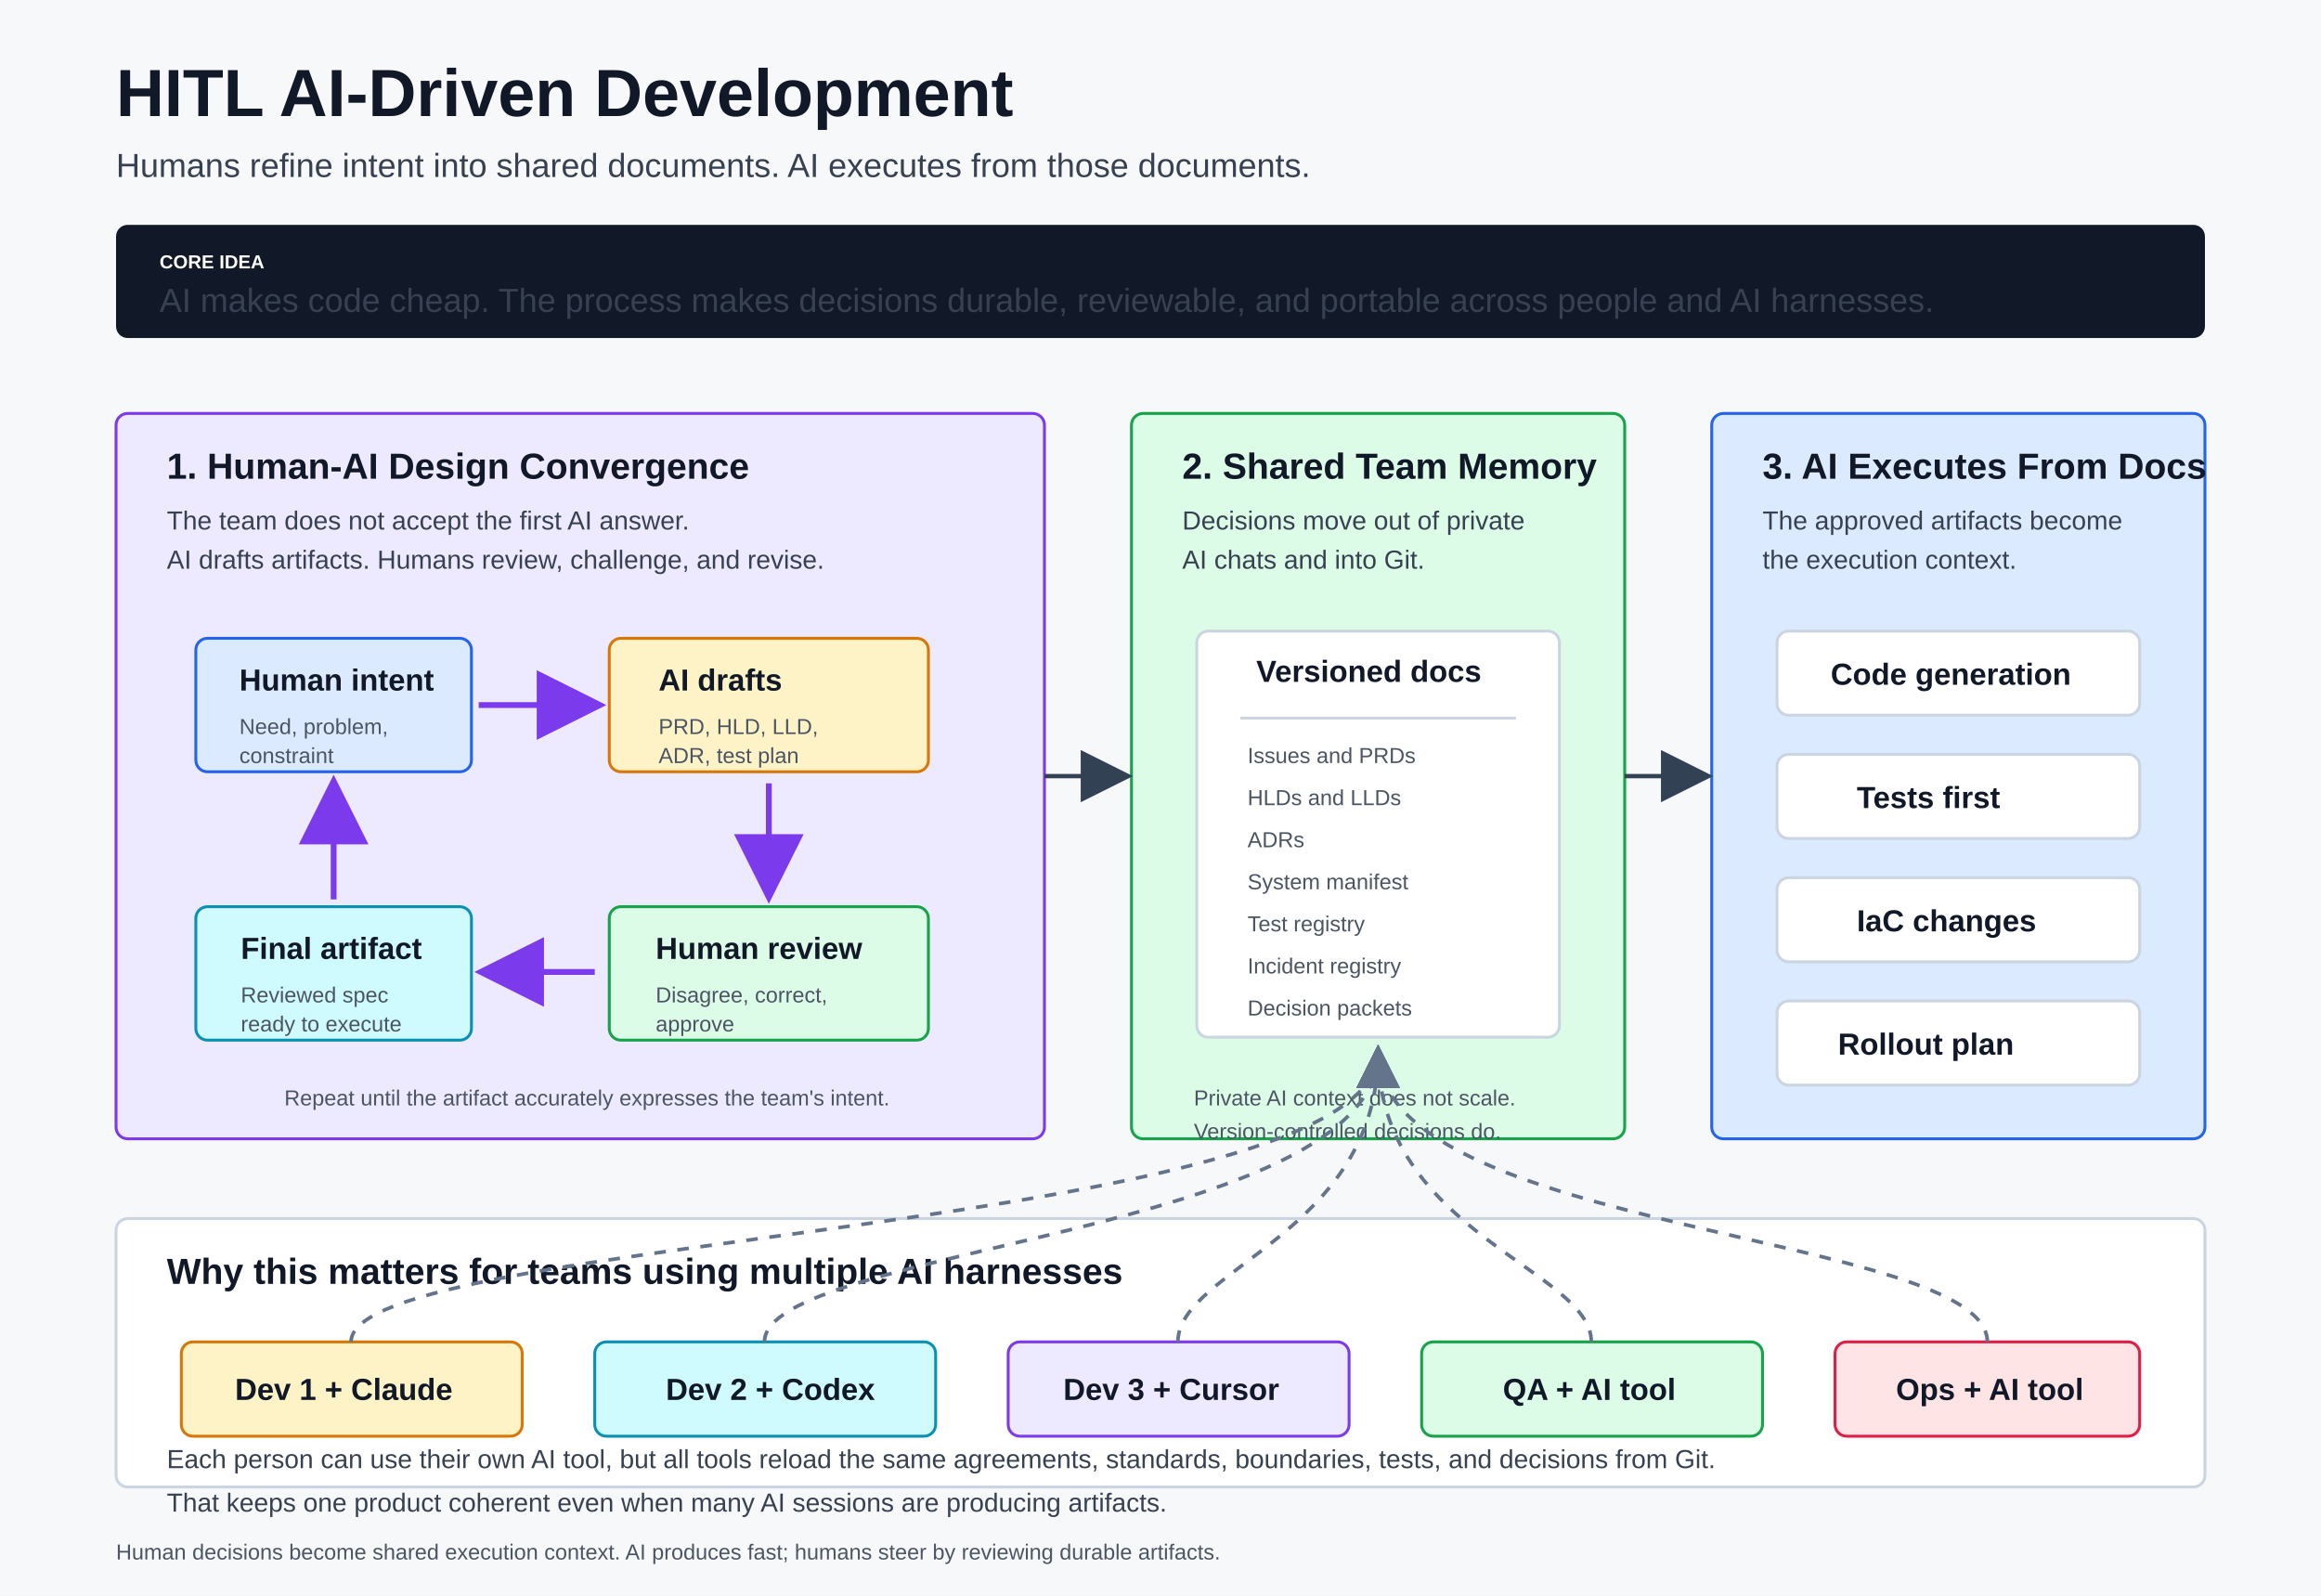
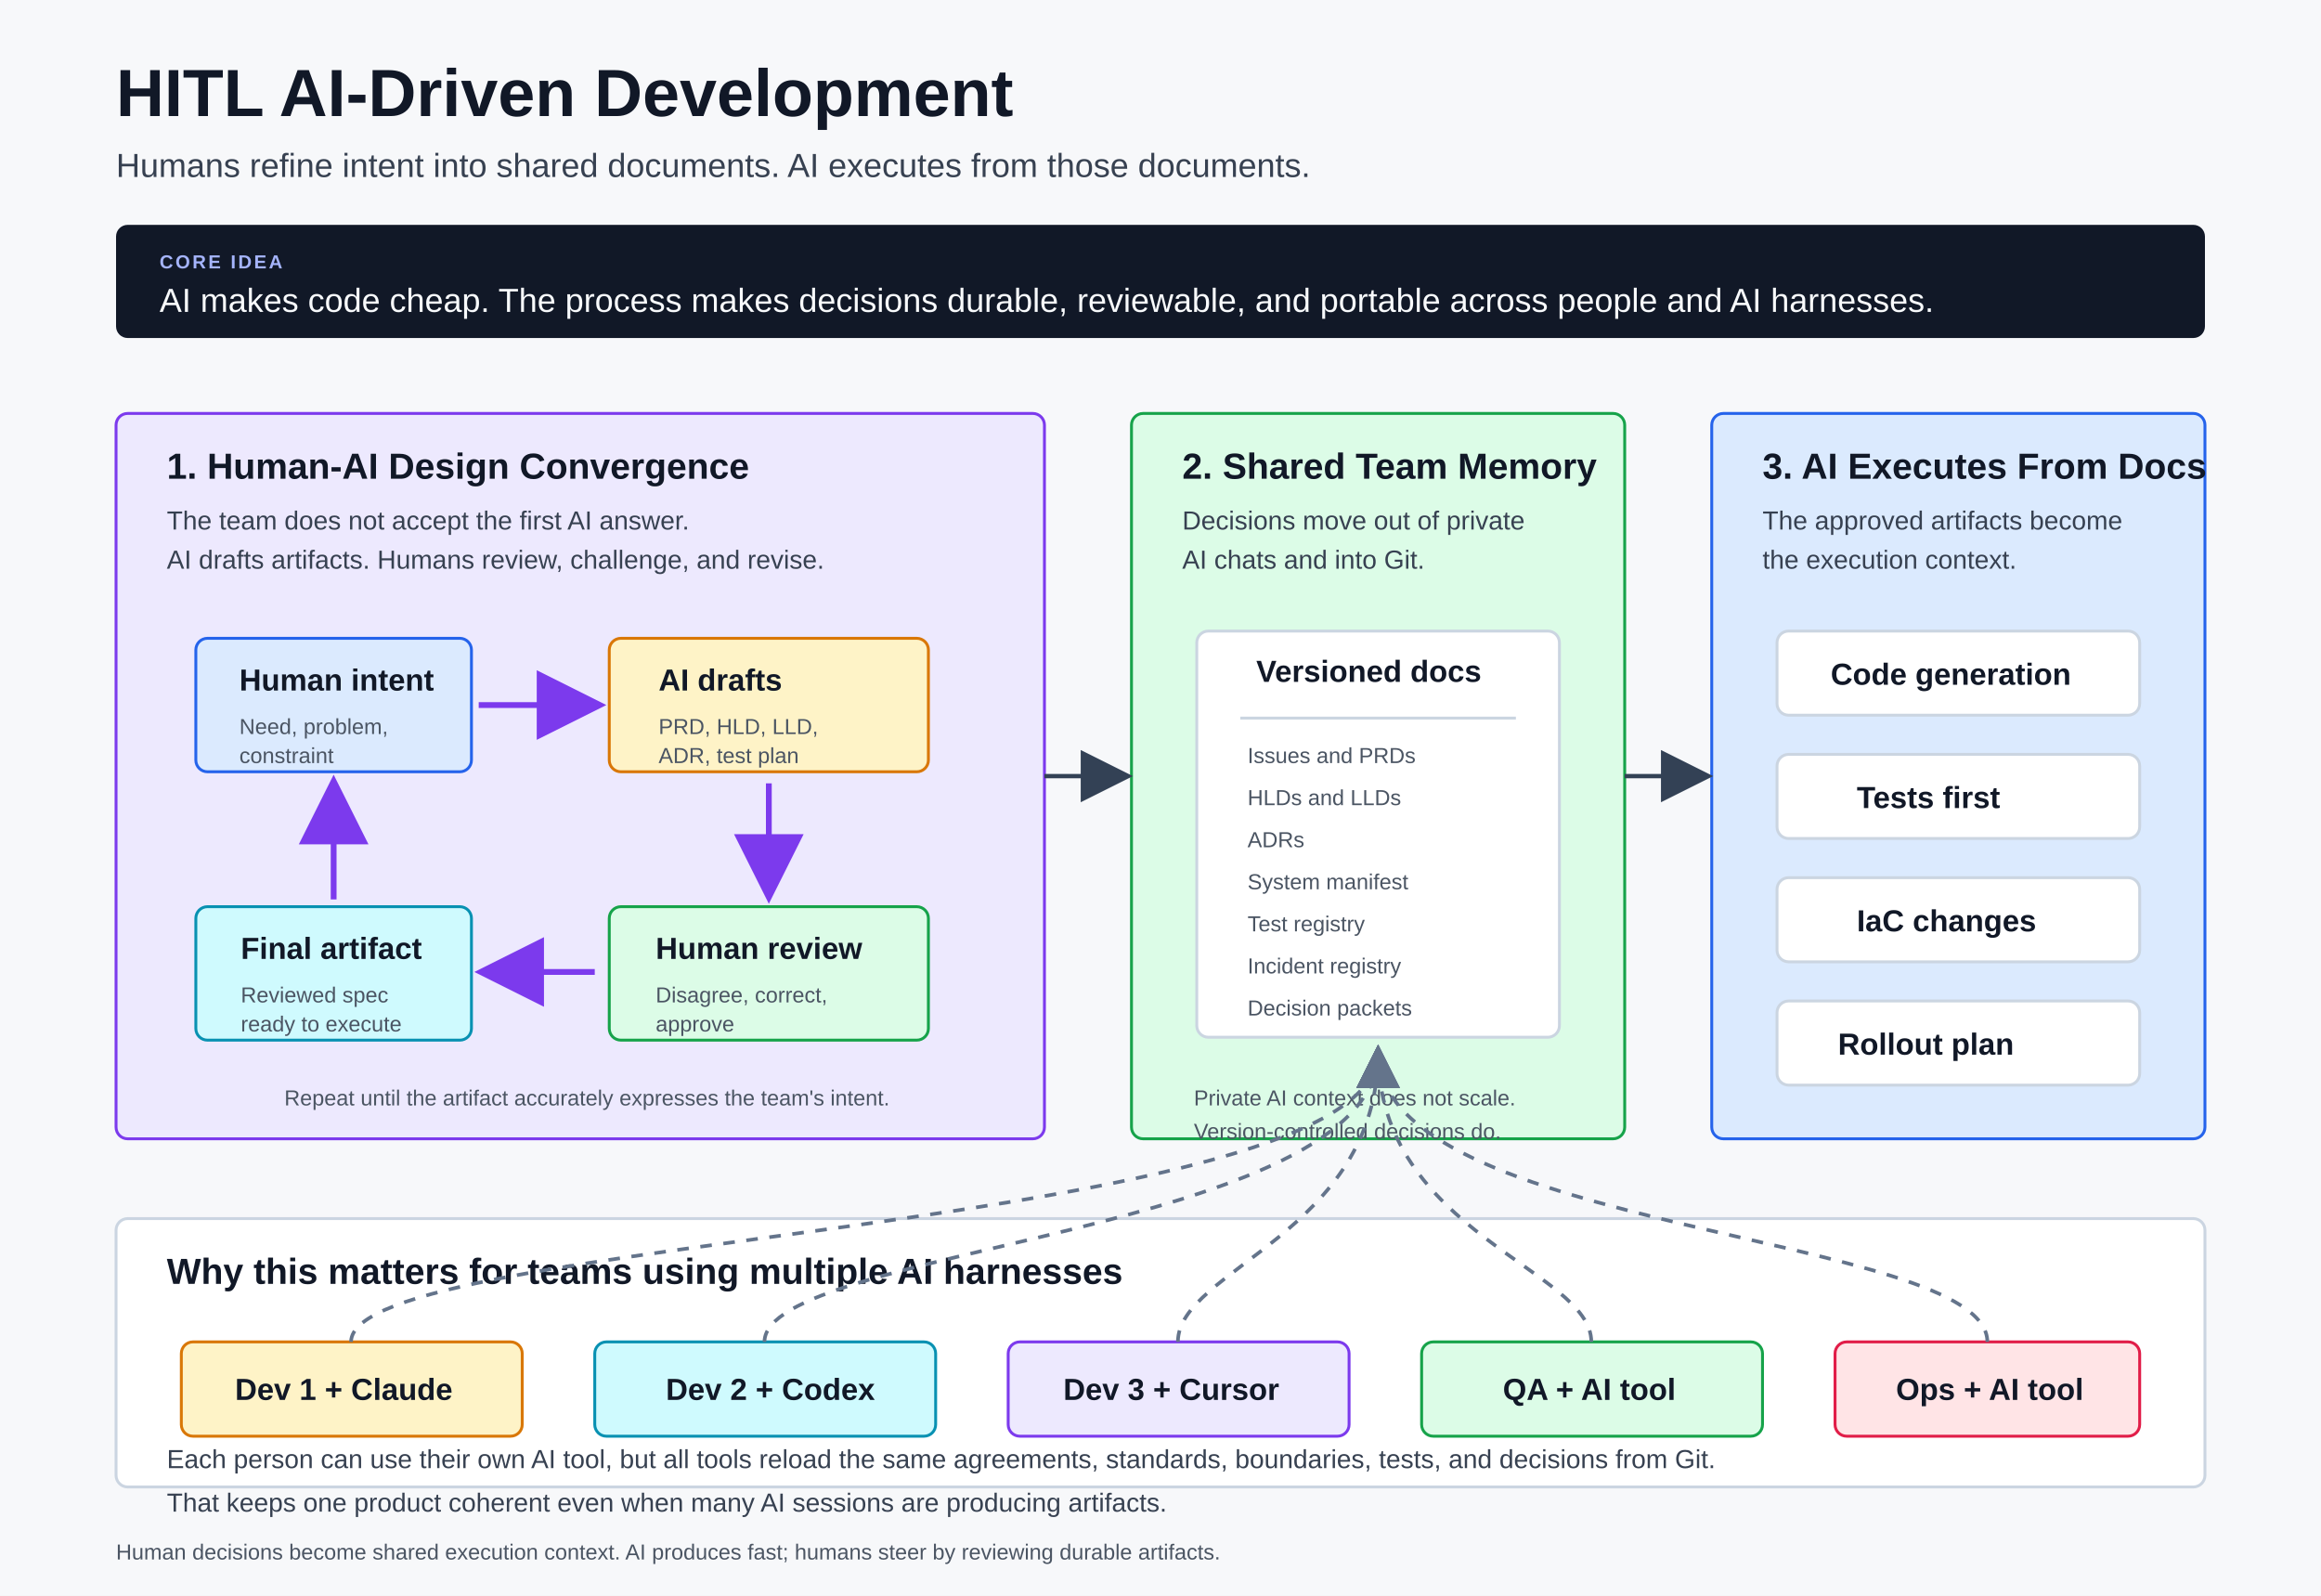
<svg xmlns="http://www.w3.org/2000/svg" width="1600" height="1100" viewBox="0 0 1600 1100" role="img" aria-labelledby="title desc">
  <defs>
    <style>
      .bg { fill: #f7f8fa; }
      .title { font: 700 46px Arial, Helvetica, sans-serif; fill: #111827; }
      .subtitle { font: 400 23px Arial, Helvetica, sans-serif; fill: #374151; }
      .section-title { font: 700 25px Arial, Helvetica, sans-serif; fill: #111827; }
      .label { font: 700 21px Arial, Helvetica, sans-serif; fill: #111827; }
      .body { font: 400 18px Arial, Helvetica, sans-serif; fill: #374151; }
      .small { font: 400 15px Arial, Helvetica, sans-serif; fill: #4b5563; }
-       .micro { font: 700 13px Arial, Helvetica, sans-serif; fill: #ffffff; }
+       .micro { font: 700 13px Arial, Helvetica, sans-serif; fill: #a5b4fc; letter-spacing: 0.12em; }
      .card { fill: #ffffff; stroke: #cbd5e1; stroke-width: 2; rx: 8; }
      .blue { fill: #dbeafe; stroke: #2563eb; }
      .green { fill: #dcfce7; stroke: #16a34a; }
      .amber { fill: #fef3c7; stroke: #d97706; }
      .rose { fill: #ffe4e6; stroke: #e11d48; }
      .violet { fill: #ede9fe; stroke: #7c3aed; }
      .cyan { fill: #cffafe; stroke: #0891b2; }
      .dark { fill: #111827; }
      .arrow { stroke: #334155; stroke-width: 3; fill: none; marker-end: url(#arrowhead); }
      .arrow-soft { stroke: #64748b; stroke-width: 2.5; fill: none; marker-end: url(#arrowhead-soft); }
      .loop { stroke: #7c3aed; stroke-width: 4; fill: none; marker-end: url(#arrowhead-purple); }
      .dash { stroke-dasharray: 8 8; }
    </style>
    <marker id="arrowhead" markerWidth="12" markerHeight="12" refX="10" refY="6" orient="auto">
      <path d="M 0 0 L 12 6 L 0 12 z" fill="#334155" />
    </marker>
    <marker id="arrowhead-soft" markerWidth="12" markerHeight="12" refX="10" refY="6" orient="auto">
      <path d="M 0 0 L 12 6 L 0 12 z" fill="#64748b" />
    </marker>
    <marker id="arrowhead-purple" markerWidth="12" markerHeight="12" refX="10" refY="6" orient="auto">
      <path d="M 0 0 L 12 6 L 0 12 z" fill="#7c3aed" />
    </marker>
  </defs>
  <rect class="bg" x="0" y="0" width="1600" height="1100" />
  <text class="title" x="80" y="80">HITL AI-Driven Development</text>
  <text class="subtitle" x="80" y="122">Humans refine intent into shared documents. AI executes from those documents.</text>
  <rect class="dark" x="80" y="155" width="1440" height="78" rx="8" />
  <text class="micro" x="110" y="185">CORE IDEA</text>
-   <text class="subtitle" x="110" y="215" fill="#ffffff">AI makes code cheap. The process makes decisions durable, reviewable, and portable across people and AI harnesses.</text>
+   <text class="subtitle" x="110" y="215" style="fill:#f8fafc">AI makes code cheap. The process makes decisions durable, reviewable, and portable across people and AI harnesses.</text>
  <rect class="card violet" x="80" y="285" width="640" height="500" />
  <text class="section-title" x="115" y="330">1. Human-AI Design Convergence</text>
  <text class="body" x="115" y="365">The team does not accept the first AI answer.</text>
  <text class="body" x="115" y="392">AI drafts artifacts. Humans review, challenge, and revise.</text>
  <rect class="card blue" x="135" y="440" width="190" height="92" />
  <text class="label" x="165" y="476">Human intent</text>
  <text class="small" x="165" y="506">Need, problem,</text>
  <text class="small" x="165" y="526">constraint</text>
  <rect class="card amber" x="420" y="440" width="220" height="92" />
  <text class="label" x="454" y="476">AI drafts</text>
  <text class="small" x="454" y="506">PRD, HLD, LLD,</text>
  <text class="small" x="454" y="526">ADR, test plan</text>
  <rect class="card green" x="420" y="625" width="220" height="92" />
  <text class="label" x="452" y="661">Human review</text>
  <text class="small" x="452" y="691">Disagree, correct,</text>
  <text class="small" x="452" y="711">approve</text>
  <rect class="card cyan" x="135" y="625" width="190" height="92" />
  <text class="label" x="166" y="661">Final artifact</text>
  <text class="small" x="166" y="691">Reviewed spec</text>
  <text class="small" x="166" y="711">ready to execute</text>
  <path class="loop" d="M 330 486 C 360 486 382 486 410 486" />
  <path class="loop" d="M 530 540 C 530 570 530 590 530 615" />
  <path class="loop" d="M 410 670 C 375 670 360 670 335 670" />
  <path class="loop" d="M 230 620 C 230 580 230 555 230 542" />
  <text class="small" x="196" y="762">Repeat until the artifact accurately expresses the team's intent.</text>
  <rect class="card green" x="780" y="285" width="340" height="500" />
  <text class="section-title" x="815" y="330">2. Shared Team Memory</text>
  <text class="body" x="815" y="365">Decisions move out of private</text>
  <text class="body" x="815" y="392">AI chats and into Git.</text>
  <rect class="card" x="825" y="435" width="250" height="280" />
  <text class="label" x="866" y="470">Versioned docs</text>
  <line x1="855" y1="495" x2="1045" y2="495" stroke="#cbd5e1" stroke-width="2" />
  <text class="small" x="860" y="526">Issues and PRDs</text>
  <text class="small" x="860" y="555">HLDs and LLDs</text>
  <text class="small" x="860" y="584">ADRs</text>
  <text class="small" x="860" y="613">System manifest</text>
  <text class="small" x="860" y="642">Test registry</text>
  <text class="small" x="860" y="671">Incident registry</text>
  <text class="small" x="860" y="700">Decision packets</text>
  <text class="small" x="823" y="762">Private AI context does not scale.</text>
  <text class="small" x="823" y="785">Version-controlled decisions do.</text>
  <rect class="card blue" x="1180" y="285" width="340" height="500" />
  <text class="section-title" x="1215" y="330">3. AI Executes From Docs</text>
  <text class="body" x="1215" y="365">The approved artifacts become</text>
  <text class="body" x="1215" y="392">the execution context.</text>
  <rect class="card" x="1225" y="435" width="250" height="58" />
  <text class="label" x="1262" y="472">Code generation</text>
  <rect class="card" x="1225" y="520" width="250" height="58" />
  <text class="label" x="1280" y="557">Tests first</text>
  <rect class="card" x="1225" y="605" width="250" height="58" />
  <text class="label" x="1280" y="642">IaC changes</text>
  <rect class="card" x="1225" y="690" width="250" height="58" />
  <text class="label" x="1267" y="727">Rollout plan</text>
  <path class="arrow" d="M 720 535 C 745 535 755 535 775 535" />
  <path class="arrow" d="M 1120 535 C 1145 535 1155 535 1175 535" />
  <rect class="card" x="80" y="840" width="1440" height="185" />
  <text class="section-title" x="115" y="885">Why this matters for teams using multiple AI harnesses</text>
  <rect class="card amber" x="125" y="925" width="235" height="65" />
  <text class="label" x="162" y="965">Dev 1 + Claude</text>
  <rect class="card cyan" x="410" y="925" width="235" height="65" />
  <text class="label" x="459" y="965">Dev 2 + Codex</text>
  <rect class="card violet" x="695" y="925" width="235" height="65" />
  <text class="label" x="733" y="965">Dev 3 + Cursor</text>
  <rect class="card green" x="980" y="925" width="235" height="65" />
  <text class="label" x="1036" y="965">QA + AI tool</text>
  <rect class="card rose" x="1265" y="925" width="210" height="65" />
  <text class="label" x="1307" y="965">Ops + AI tool</text>
  <path class="arrow-soft dash" d="M 242 925 C 242 850 950 850 950 725" />
  <path class="arrow-soft dash" d="M 527 925 C 527 860 950 850 950 725" />
  <path class="arrow-soft dash" d="M 812 925 C 812 875 950 850 950 725" />
  <path class="arrow-soft dash" d="M 1097 925 C 1097 875 950 850 950 725" />
  <path class="arrow-soft dash" d="M 1370 925 C 1370 850 950 850 950 725" />
  <text class="body" x="115" y="1012">Each person can use their own AI tool, but all tools reload the same agreements, standards, boundaries, tests, and decisions from Git.</text>
  <text class="body" x="115" y="1042">That keeps one product coherent even when many AI sessions are producing artifacts.</text>
  <text class="small" x="80" y="1075">Human decisions become shared execution context. AI produces fast; humans steer by reviewing durable artifacts.</text>
</svg>
